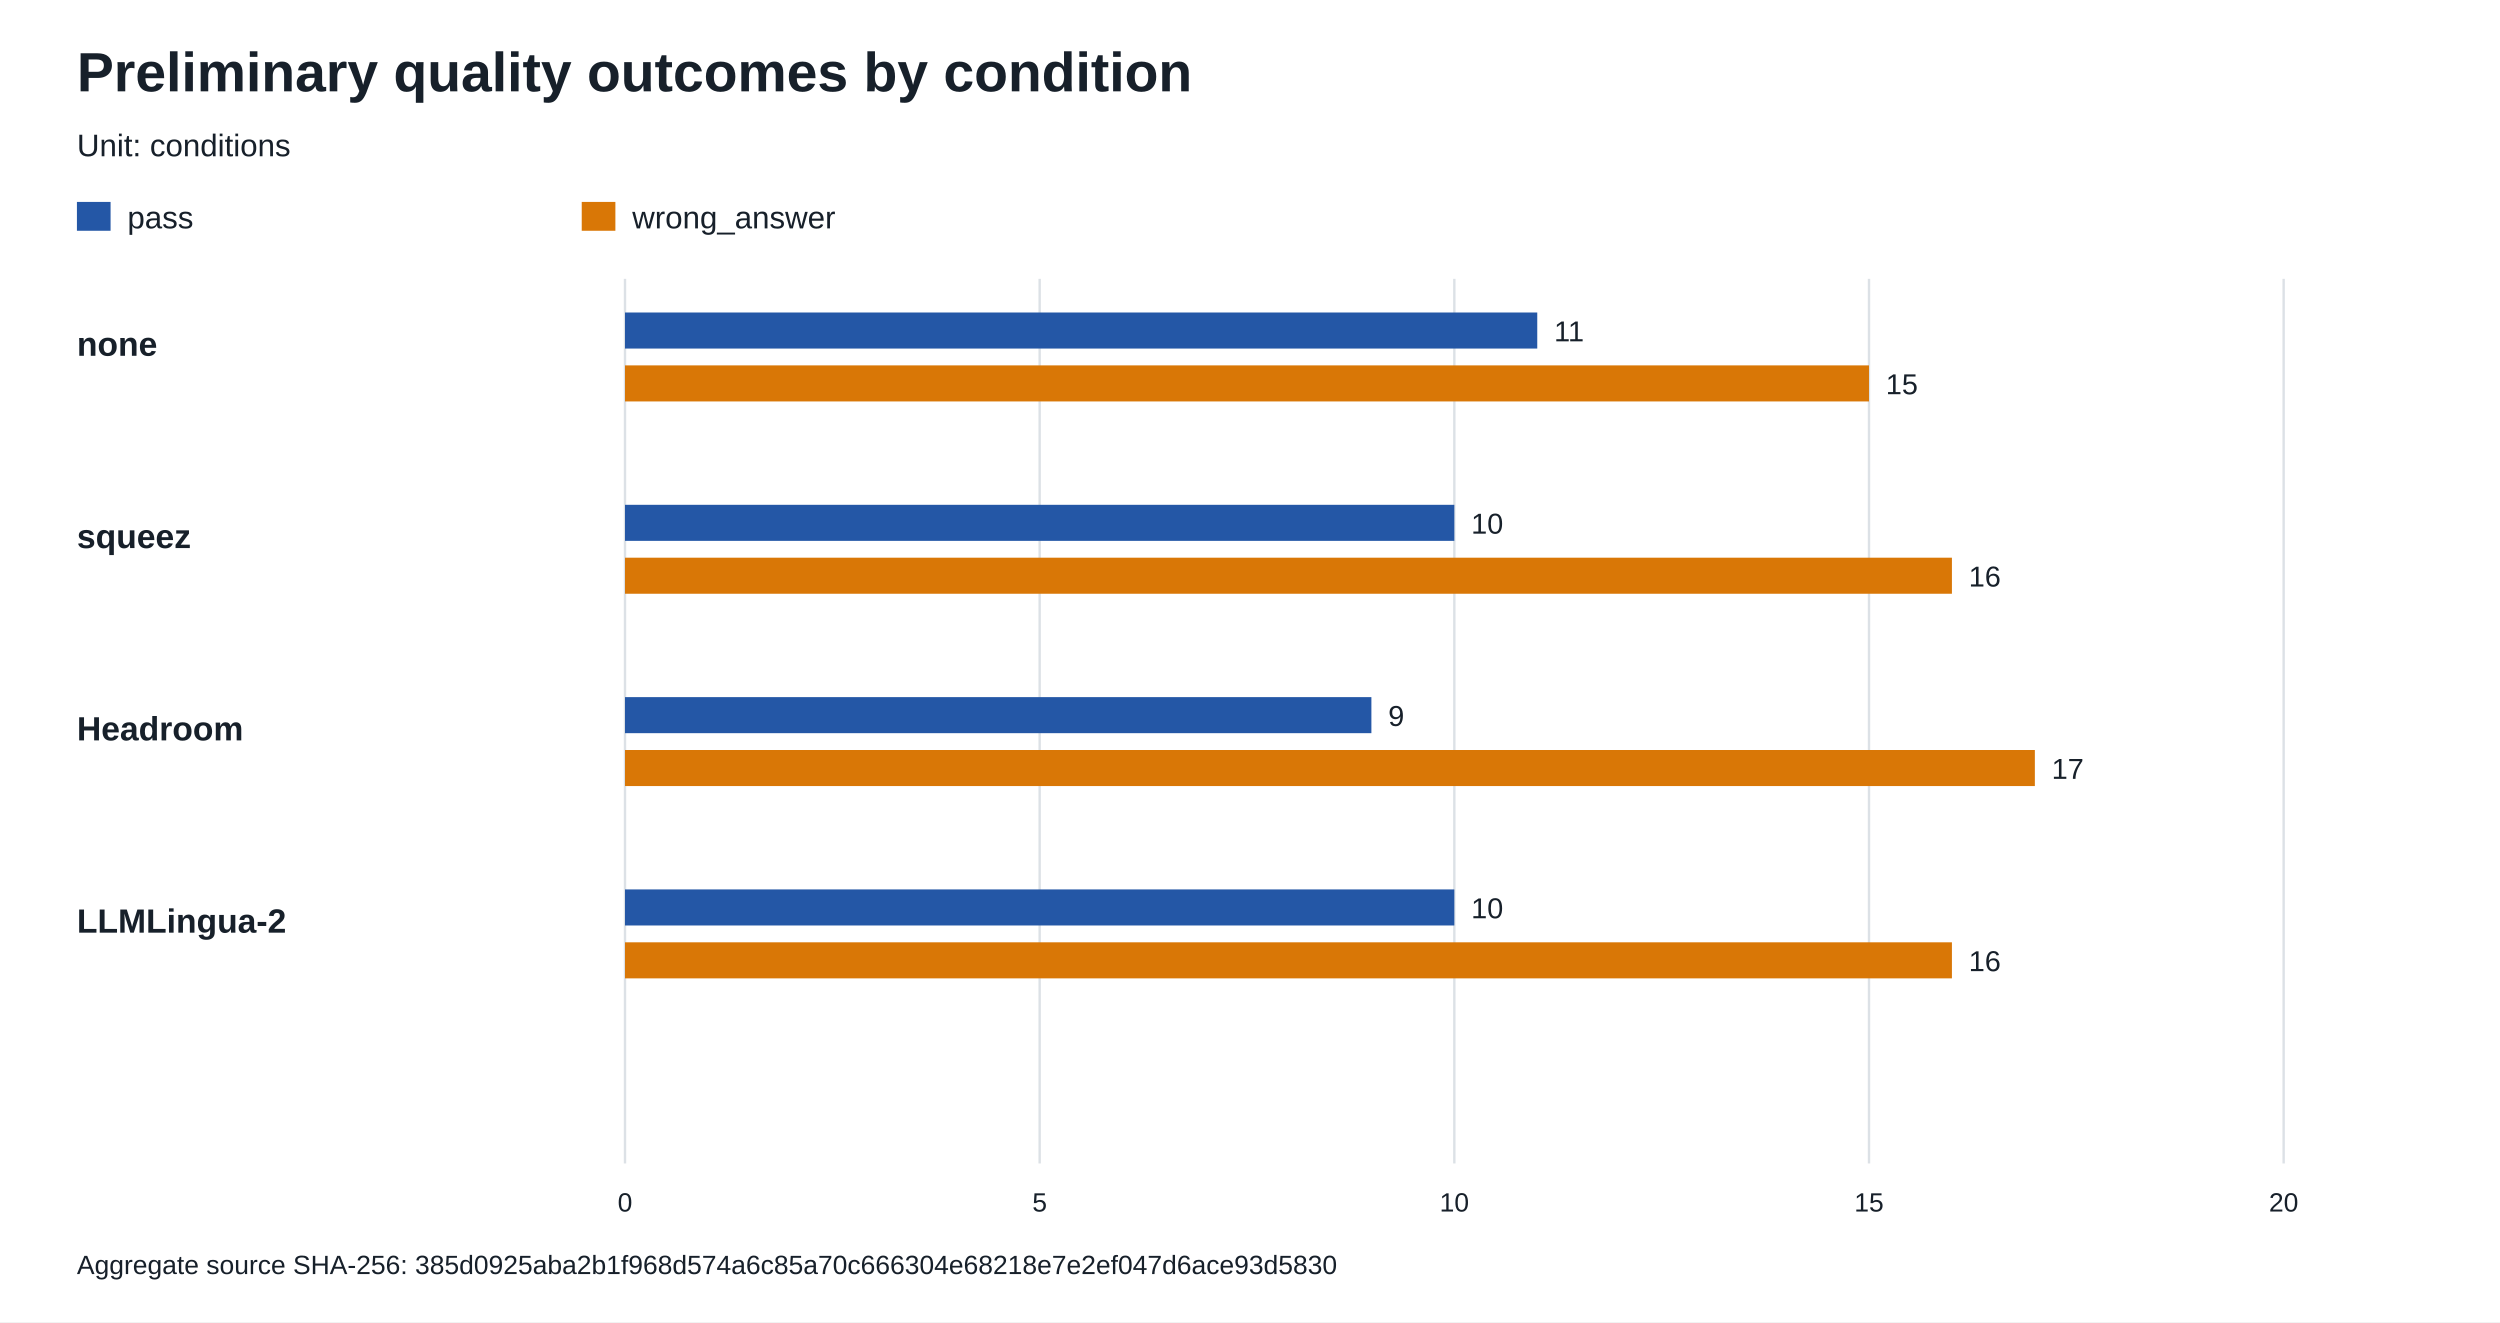
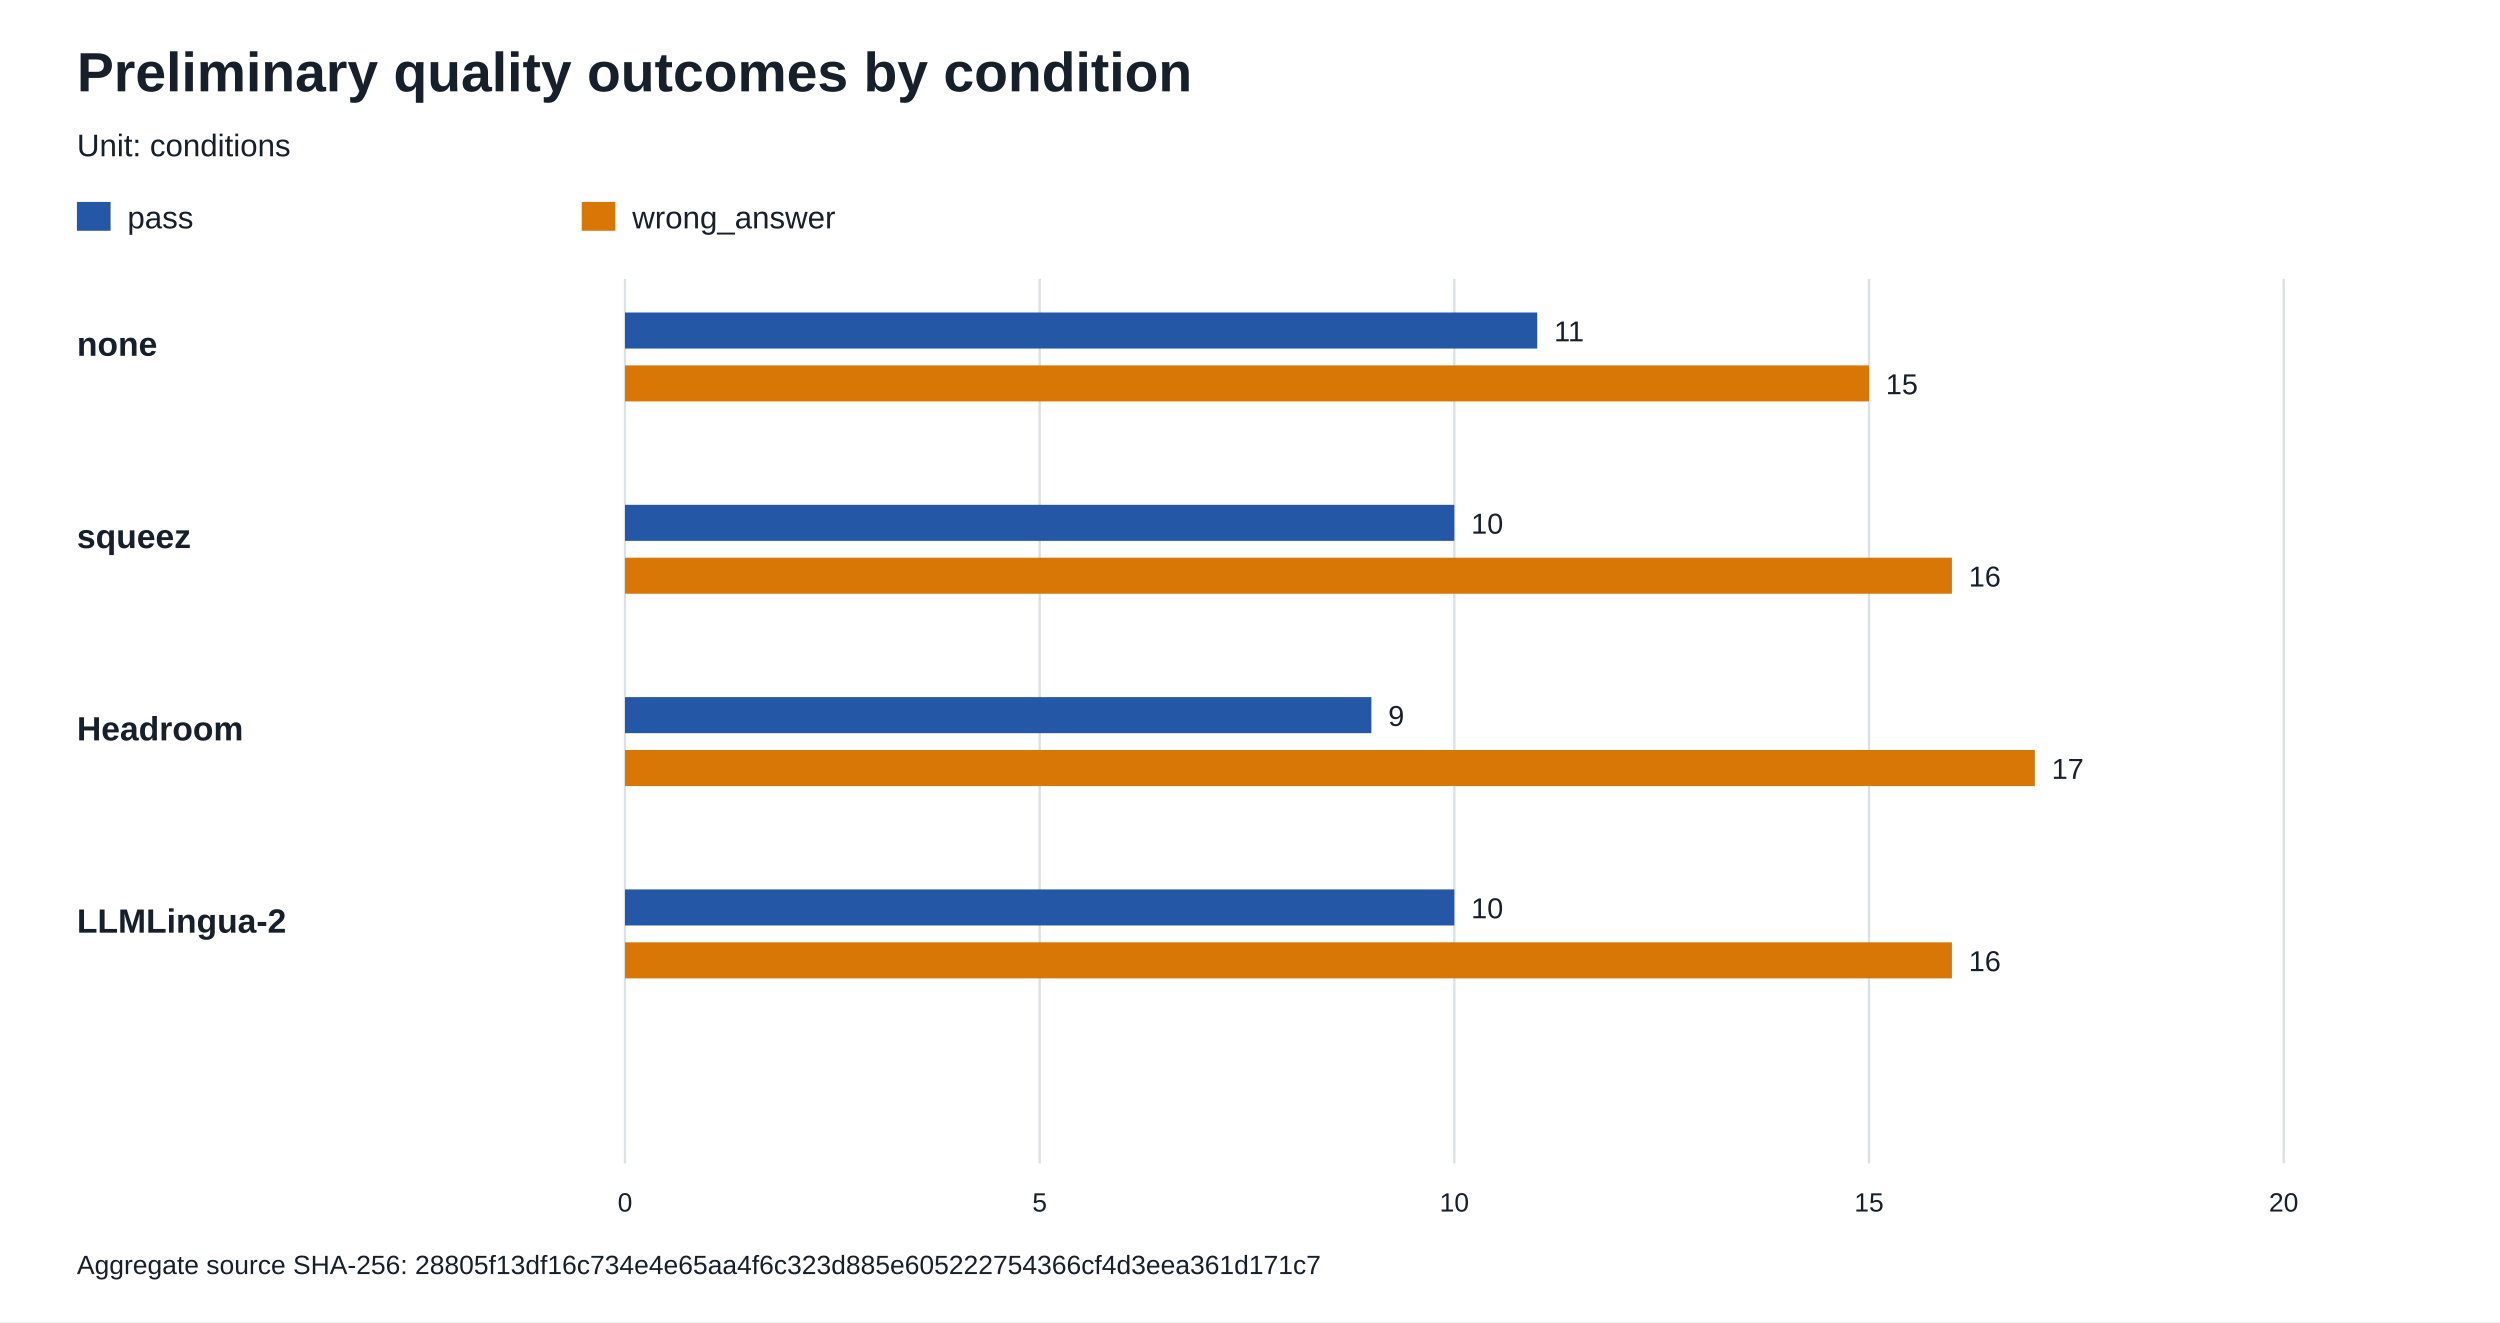
<svg xmlns="http://www.w3.org/2000/svg" width="1040" height="550" viewBox="0 0 1040 550" role="img" aria-labelledby="title desc">
  <rect width="100%" height="100%" fill="#ffffff" />
  <g font-family="Arial, sans-serif" font-variant-numeric="tabular-nums" fill="#17202a">
    <text x="32" y="38" font-size="23" font-weight="600">Preliminary quality outcomes by condition</text>
    <text x="32" y="65" font-size="13">Unit: conditions</text>
    <rect x="32" y="84" width="14" height="12" fill="#2457a6" />
    <text x="53" y="95" font-size="13">pass</text>
    <rect x="242" y="84" width="14" height="12" fill="#d97706" />
    <text x="263" y="95" font-size="13">wrong_answer</text>
    <path d="M260.00,116 V484" stroke="#dce1e6" />
    <text x="260.00" y="504" text-anchor="middle" font-size="11">0</text>
    <path d="M432.50,116 V484" stroke="#dce1e6" />
    <text x="432.50" y="504" text-anchor="middle" font-size="11">5</text>
    <path d="M605.00,116 V484" stroke="#dce1e6" />
    <text x="605.00" y="504" text-anchor="middle" font-size="11">10</text>
    <path d="M777.50,116 V484" stroke="#dce1e6" />
    <text x="777.50" y="504" text-anchor="middle" font-size="11">15</text>
    <path d="M950.00,116 V484" stroke="#dce1e6" />
    <text x="950.00" y="504" text-anchor="middle" font-size="11">20</text>
    <text x="32" y="148" font-size="14" font-weight="600">none</text>
    <rect x="260" y="130" width="379.500" height="15" fill="#2457a6" />
    <text x="646.500" y="142" font-size="12">11</text>
    <rect x="260" y="152" width="517.500" height="15" fill="#d97706" />
    <text x="784.500" y="164" font-size="12">15</text>
    <text x="32" y="228" font-size="14" font-weight="600">squeez</text>
    <rect x="260" y="210" width="345.000" height="15" fill="#2457a6" />
    <text x="612.000" y="222" font-size="12">10</text>
    <rect x="260" y="232" width="552.000" height="15" fill="#d97706" />
    <text x="819.000" y="244" font-size="12">16</text>
    <text x="32" y="308" font-size="14" font-weight="600">Headroom</text>
    <rect x="260" y="290" width="310.500" height="15" fill="#2457a6" />
    <text x="577.500" y="302" font-size="12">9</text>
    <rect x="260" y="312" width="586.500" height="15" fill="#d97706" />
    <text x="853.500" y="324" font-size="12">17</text>
    <text x="32" y="388" font-size="14" font-weight="600">LLMLingua-2</text>
    <rect x="260" y="370" width="345.000" height="15" fill="#2457a6" />
    <text x="612.000" y="382" font-size="12">10</text>
    <rect x="260" y="392" width="552.000" height="15" fill="#d97706" />
    <text x="819.000" y="404" font-size="12">16</text>
-     <text x="32" y="530" font-size="11">Aggregate source SHA-256: 385d0925aba2b1f968d574a6c85a70c666304e68218e7e2ef047d6ace93d5830</text>
+     <text x="32" y="530" font-size="11">Aggregate source SHA-256: 28805f13df16c734e4e65aa4f6c323d885e605222754366cf4d3eea361d171c7</text>
  </g>
</svg>
